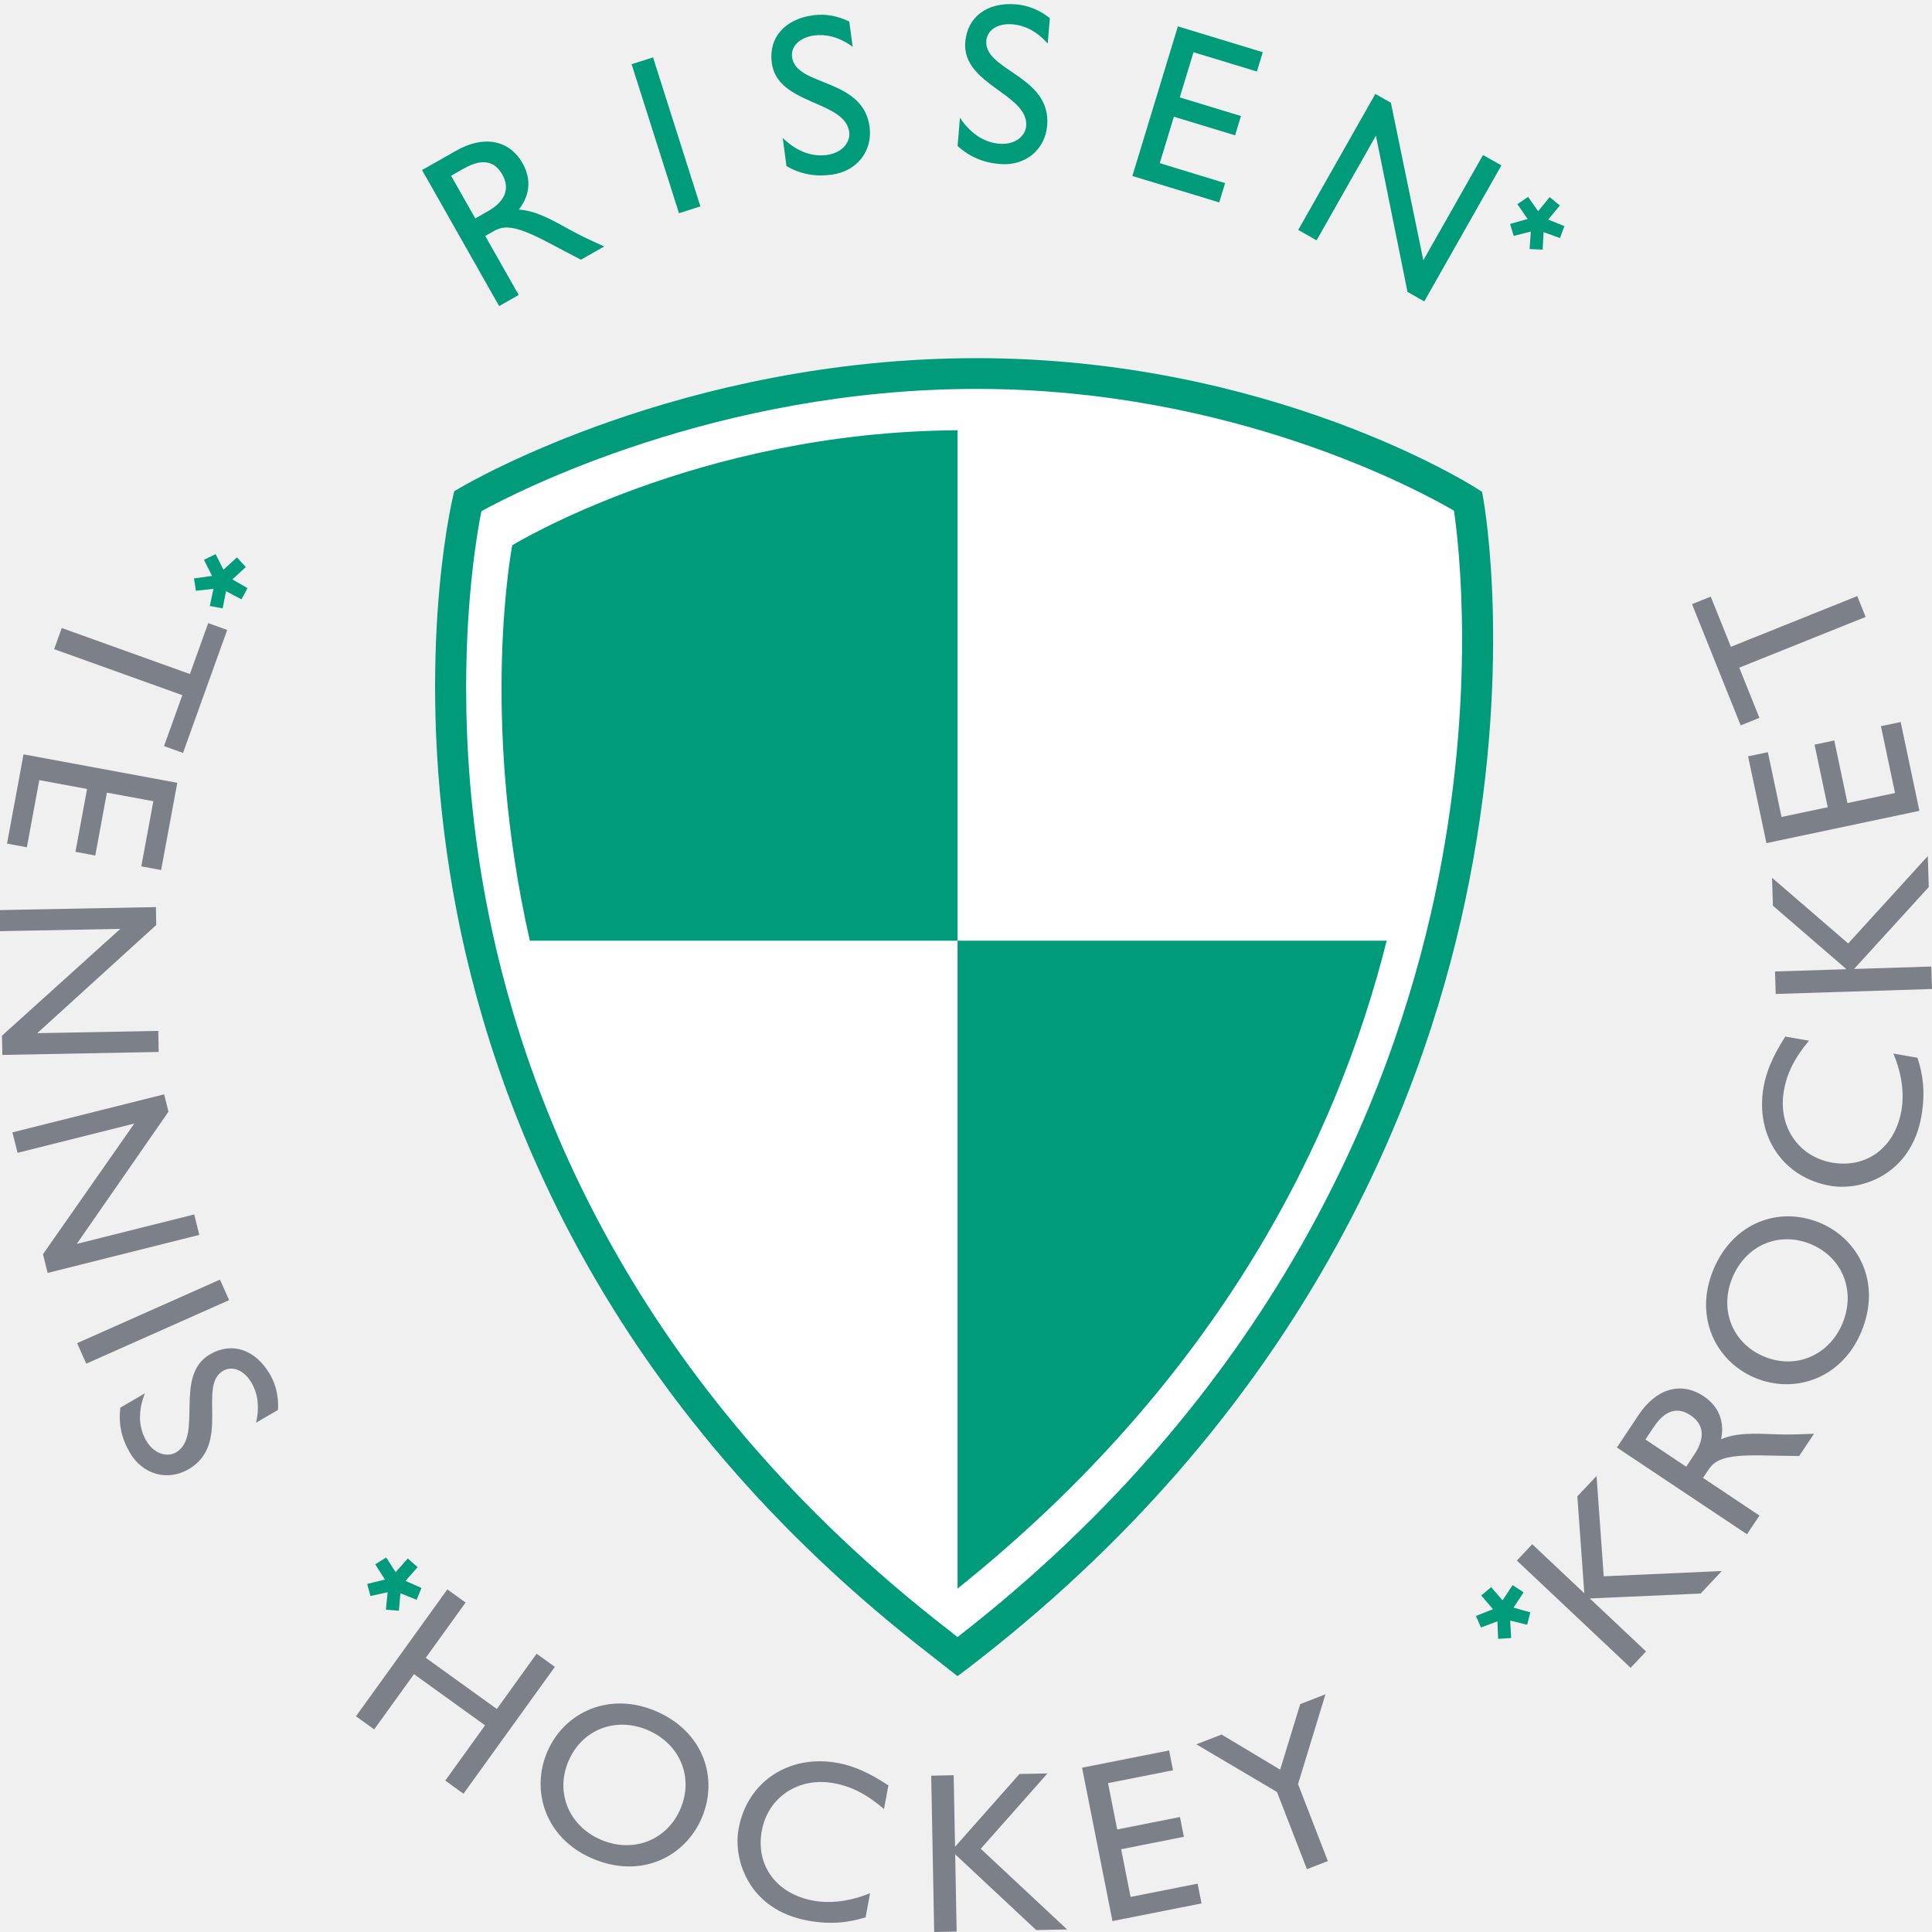
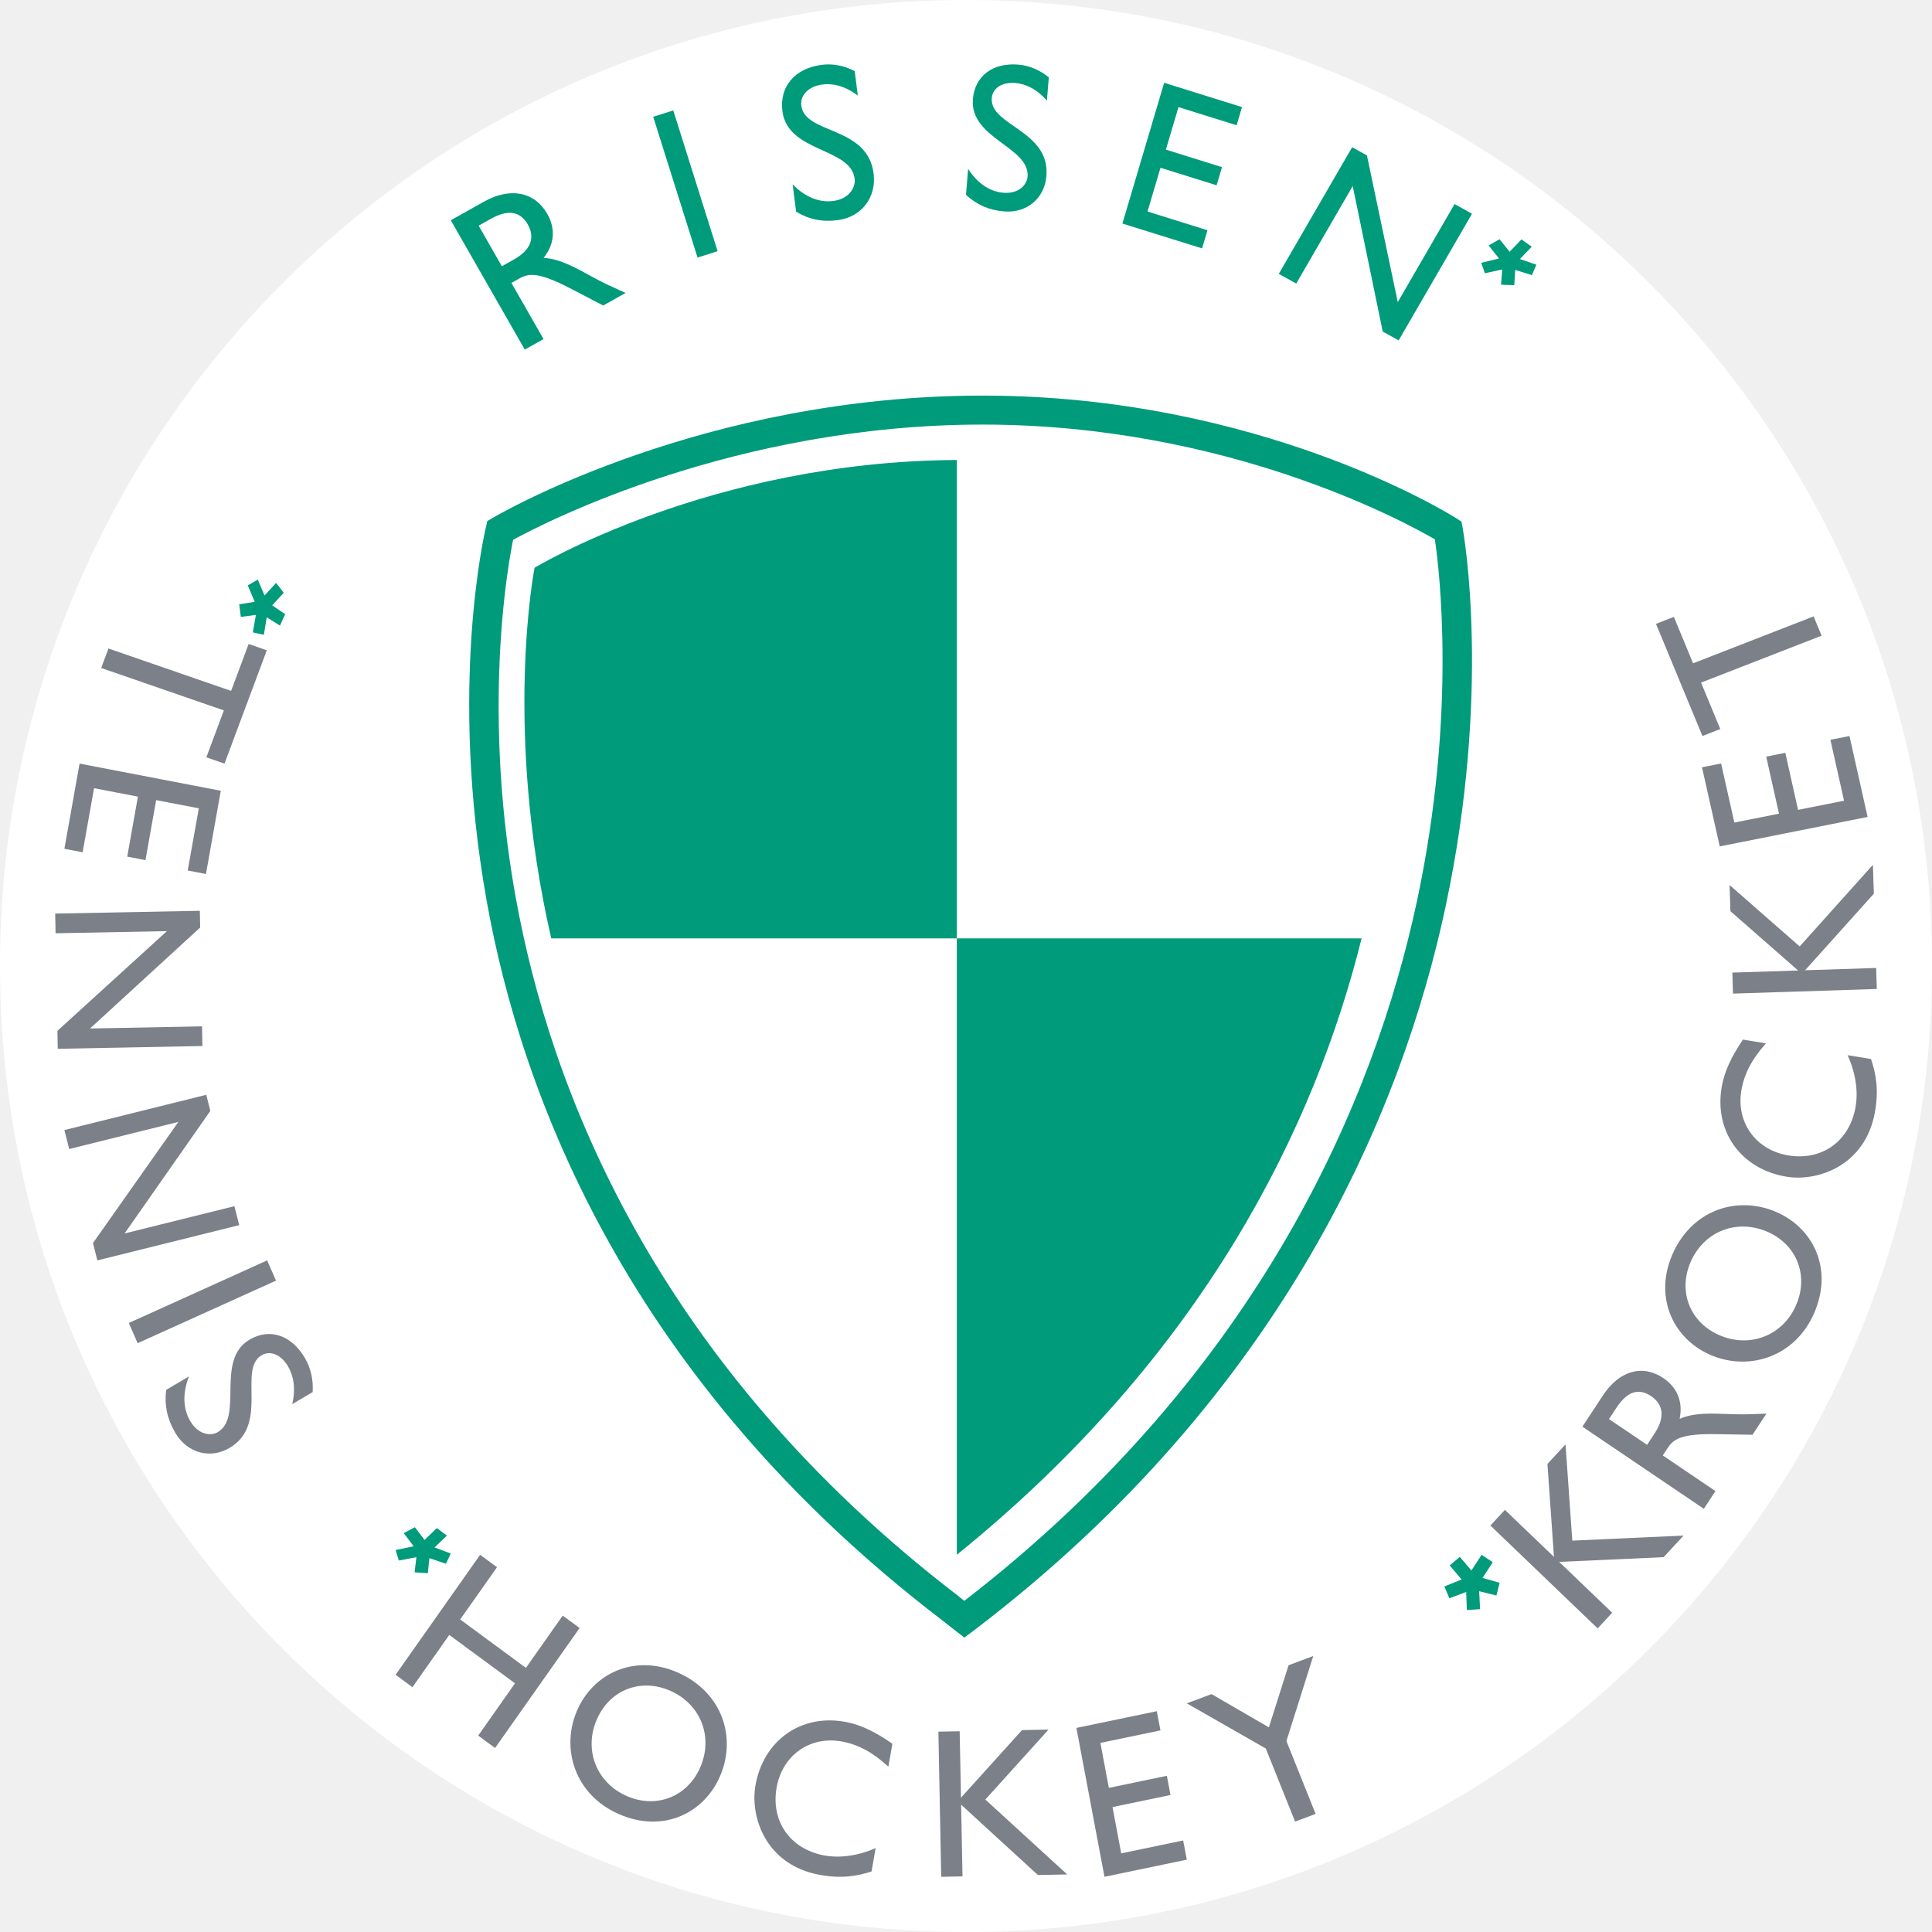
<svg xmlns="http://www.w3.org/2000/svg" width="210px" height="210px" viewBox="0 0 210 210" version="1.1">
  <g id="Hamburg" stroke="none" stroke-width="1" fill="none" fill-rule="evenodd">
-     <g id="Artboard">
-       <path d="M102.461,177.55 C35.04,125.591 51.729,55.182 51.729,55.182 C51.729,55.182 74.761,41.521 106.146,41.521 C137.186,41.521 158.675,55.182 158.675,55.182 C158.675,55.182 171.755,127.093 104.093,178.861 C104.067,178.893 102.458,177.564 102.461,177.55" id="Fill-1" fill="#FFFFFF" />
-       <polygon id="Fill-2" fill="#7B8089" points="17.829 81.097 19.818 75.562 5.886 70.561 6.711 68.262 20.642 73.264 22.631 67.73 24.695 68.471 19.893 81.838" />
-       <polygon id="Fill-3" fill="#7B8089" points="15.357 94.171 16.669 87.088 11.62 86.156 10.355 92.99 8.199 92.59 9.464 85.757 4.271 84.796 2.919 92.096 0.763 91.696 2.558 81.994 19.27 85.088 17.513 94.57" />
-       <polygon id="Fill-5" fill="#7B8089" points="0.253 114.667 0.216 112.574 13.079 100.964 -0.001 101.213 -0.044 98.921 16.946 98.597 16.983 100.542 4.048 112.302 17.204 112.053 17.247 114.343" />
-       <polygon id="Fill-7" fill="#7B8089" points="5.18 138.361 4.67 136.329 14.599 122.126 1.91 125.307 1.351 123.084 17.838 118.951 18.31 120.838 8.347 135.203 21.109 132.005 21.664 134.228" />
-       <polygon id="Fill-8" fill="#7B8089" points="9.374 148.226 8.384 145.994 23.91 139.087 24.903 141.319" />
-       <path d="M27.826,154.648 C28.281,152.709 27.925,151.303 27.346,150.31 C26.556,148.955 25.28,148.402 24.249,149.004 C21.427,150.648 25.172,156.973 20.503,159.696 C18.199,161.039 15.501,160.275 14.121,157.908 C13.192,156.315 12.871,154.773 13.079,153.005 L15.75,151.447 C15.001,153.328 15.038,155.123 15.878,156.567 C16.833,158.203 18.307,158.353 19.123,157.876 C22.159,156.107 18.802,149.554 22.825,147.209 C25.216,145.815 27.772,146.688 29.34,149.38 C29.994,150.498 30.301,151.821 30.218,153.254 L27.826,154.648 Z" id="Fill-9" fill="#7B8089" />
-       <polygon id="Fill-10" fill="#7B8089" points="50.378 194.969 48.398 193.542 52.722 187.535 45 181.975 40.672 187.979 38.692 186.551 48.624 172.762 50.606 174.189 46.279 180.195 54.004 185.759 58.328 179.752 60.311 181.179" />
-       <path d="M65.304,199.965 C68.807,201.473 72.486,200.043 73.953,196.633 C75.429,193.2 73.927,189.567 70.425,188.062 C66.945,186.566 63.275,187.97 61.799,191.406 C60.331,194.815 61.825,198.468 65.304,199.965 M71.311,186.002 C76.463,188.219 78.136,193.278 76.266,197.628 C74.454,201.84 69.66,204.28 64.373,202.005 C59.267,199.811 57.666,194.644 59.487,190.41 C61.348,186.082 66.251,183.825 71.311,186.002" id="Fill-11" fill="#7B8089" />
-       <path d="M96.087,196.636 C94.252,195.053 92.588,194.187 90.651,193.828 C86.831,193.122 83.485,195.316 82.805,198.992 C82.11,202.741 84.373,205.846 88.391,206.59 C90.278,206.937 92.461,206.657 94.573,205.779 L94.087,208.402 C92.286,208.957 90.385,209.238 87.763,208.752 C81.49,207.592 79.638,202.257 80.289,198.752 C81.233,193.655 85.769,190.645 91.085,191.629 C92.799,191.947 94.464,192.685 96.565,194.063 L96.087,196.636 Z" id="Fill-12" fill="#7B8089" />
-       <polygon id="Fill-13" fill="#7B8089" points="115.993 209.725 112.63 209.789 103.824 201.556 103.984 209.953 101.541 210 101.219 193.006 103.659 192.96 103.81 200.735 110.811 192.824 113.851 192.766 106.603 200.955" />
-       <polygon id="Fill-14" fill="#7B8089" points="127.501 192.419 120.439 193.817 121.434 198.853 128.256 197.502 128.682 199.652 121.863 201.004 122.887 206.188 130.173 204.743 130.601 206.894 120.919 208.813 117.616 192.141 127.076 190.268" />
-       <polygon id="Fill-15" fill="#7B8089" points="141.331 185.226 144.072 184.164 141.091 193.924 144.33 202.289 142.055 203.172 138.804 194.784 130.037 189.599 132.781 188.537 139.146 192.352" />
-       <polygon id="Fill-16" fill="#7B8089" points="187.154 170.762 184.849 173.211 172.806 173.746 178.919 179.506 177.243 181.284 164.875 169.627 166.548 167.85 172.207 173.182 171.451 162.646 173.538 160.432 174.319 171.338" />
-       <path d="M183.284,159.425 L184.155,158.119 C185.608,155.943 184.905,154.573 183.706,153.806 C182.366,152.941 181.032,153.19 179.721,155.161 L178.85,156.467 L183.284,159.425 Z M178.129,153.772 C180.036,150.909 182.743,150.136 185.186,151.769 C186.824,152.859 187.481,154.524 187.072,156.44 C188.78,155.723 190.613,155.803 193.093,155.902 C194.468,155.951 195.18,155.916 197.177,155.841 L195.56,158.266 L191.415,158.197 C187.266,158.125 186.366,158.755 185.678,159.792 L185.11,160.64 L191.246,164.733 L189.892,166.765 L175.752,157.337 L178.129,153.772 Z" id="Fill-17" fill="#7B8089" />
-       <path d="M200.272,143.841 C201.736,140.321 200.263,136.659 196.833,135.235 C193.383,133.8 189.77,135.345 188.306,138.868 C186.853,142.364 188.303,146.017 191.753,147.453 C195.183,148.877 198.818,147.34 200.272,143.841 M186.236,138.006 C188.39,132.83 193.429,131.093 197.8,132.908 C202.034,134.671 204.535,139.432 202.323,144.749 C200.191,149.878 195.044,151.546 190.789,149.777 C186.439,147.968 184.12,143.091 186.236,138.006" id="Fill-18" fill="#7B8089" />
-       <path d="M196.63,113.119 C195.073,114.973 194.228,116.646 193.895,118.589 C193.235,122.418 195.469,125.738 199.151,126.372 C202.911,127.017 205.988,124.717 206.68,120.687 C207.007,118.798 206.697,116.621 205.794,114.516 L208.422,114.971 C208.998,116.763 209.305,118.661 208.854,121.29 C207.771,127.576 202.46,129.495 198.949,128.891 C193.837,128.01 190.772,123.513 191.686,118.184 C191.984,116.464 192.702,114.791 194.051,112.673 L196.63,113.119 Z" id="Fill-19" fill="#7B8089" />
-       <polygon id="Fill-20" fill="#7B8089" points="209.543 93.053 209.65 96.415 201.53 105.323 209.921 105.057 210 107.5 193.012 108.038 192.937 105.595 200.706 105.349 192.708 98.449 192.613 95.41 200.891 102.551" />
-       <polygon id="Fill-21" fill="#7B8089" points="192.158 81.756 193.646 88.802 198.668 87.742 197.232 80.94 199.377 80.486 200.812 87.288 205.982 86.197 204.449 78.932 206.593 78.48 208.631 88.133 192.005 91.644 190.01 82.211" />
-       <polygon id="Fill-22" fill="#7B8089" points="185.95 64.85 188.141 70.306 201.875 64.792 202.786 67.058 189.049 72.572 191.24 78.028 189.206 78.848 183.915 65.666" />
-       <path d="M51.66,23.74 L53.026,22.967 C55.301,21.675 55.287,20.136 54.566,18.912 C53.758,17.536 52.456,17.158 50.395,18.327 L49.029,19.1 L51.66,23.74 Z M49.602,16.37 C52.592,14.674 55.353,15.201 56.806,17.756 C57.776,19.47 57.611,21.253 56.386,22.779 C58.233,22.905 59.831,23.803 62.004,25.007 C63.209,25.67 63.86,25.96 65.678,26.79 L63.142,28.229 L59.472,26.301 C55.799,24.37 54.713,24.53 53.631,25.143 L52.742,25.647 L56.38,32.064 L54.256,33.268 L45.874,18.483 L49.602,16.37 Z" id="Fill-23" fill="#009B7B" />
-       <polygon id="Fill-24" fill="#009B7B" points="76.13 22.434 73.803 23.175 68.653 6.977 70.983 6.239" />
-       <path d="M92.681,5.082 C91.065,3.915 89.63,3.703 88.495,3.855 C86.938,4.063 85.933,5.027 86.093,6.213 C86.524,9.449 93.806,8.425 94.521,13.785 C94.872,16.428 93.129,18.622 90.414,18.984 C88.584,19.23 87.037,18.932 85.488,18.058 L85.08,14.995 C86.524,16.414 88.197,17.068 89.852,16.848 C91.729,16.599 92.435,15.296 92.31,14.358 C91.844,10.873 84.506,11.452 83.887,6.833 C83.522,4.092 85.314,2.068 88.399,1.658 C89.685,1.483 91.022,1.709 92.313,2.341 L92.681,5.082 Z" id="Fill-25" fill="#009B7B" />
-       <path d="M113.883,4.731 C112.554,3.246 111.197,2.734 110.056,2.642 C108.49,2.511 107.303,3.238 107.208,4.43 C106.939,7.684 114.268,8.24 113.825,13.629 C113.608,16.286 111.434,18.058 108.705,17.832 C106.863,17.681 105.416,17.059 104.087,15.875 L104.342,12.795 C105.454,14.489 106.945,15.484 108.609,15.623 C110.496,15.779 111.463,14.657 111.541,13.713 C111.83,10.214 104.537,9.212 104.921,4.566 C105.147,1.811 107.329,0.216 110.433,0.471 C111.726,0.578 112.982,1.081 114.112,1.973 L113.883,4.731 Z" id="Fill-27" fill="#009B7B" />
-       <polygon id="Fill-29" fill="#009B7B" points="136.619 7.774 129.73 5.677 128.236 10.587 134.885 12.613 134.248 14.709 127.597 12.686 126.06 17.739 133.163 19.901 132.526 22 123.084 19.129 128.031 2.868 137.256 5.675" />
-       <polygon id="Fill-30" fill="#009B7B" points="154.81 32.761 152.99 31.728 149.558 14.743 143.106 26.124 141.111 24.993 149.494 10.211 151.184 11.169 154.71 28.292 161.198 16.848 163.193 17.979" />
-       <path d="M155.96,97.364 C151.233,119.478 138.364,151.306 104.073,177.949 C103.83,177.758 103.538,177.518 103.538,177.518 L103.442,177.434 C68.514,150.544 56.517,118.681 52.604,96.684 C51.148,88.515 50.667,81.062 50.667,74.787 C50.667,64.653 51.906,57.648 52.326,55.565 C56.074,53.503 77.82,42.273 106.169,42.273 C134.052,42.273 154.406,53.388 158.041,55.509 C158.296,57.258 158.921,62.225 158.921,69.501 C158.921,76.85 158.275,86.495 155.96,97.364 M161.222,54.178 L161.089,53.457 L160.469,53.064 C159.563,52.487 137.852,38.93 106.169,38.93 C74.164,38.93 50.959,52.461 49.984,53.04 L49.373,53.399 L49.214,54.091 C49.034,54.835 44.939,72.587 49.28,97.118 C53.278,119.741 65.565,152.498 101.398,180.083 L104.073,182.187 L105.098,181.422 C141.038,153.951 154.391,120.843 159.259,97.914 C164.545,73.044 161.358,54.936 161.222,54.178" id="Fill-31" fill="#009B7B" />
-       <path d="M55.68,59.272 C55.68,59.272 52.059,77.875 57.593,102.253 L104.082,102.253 L104.082,46.771 C75.791,46.91 55.68,59.272 55.68,59.272" id="Fill-32" fill="#009B7B" />
-       <path d="M104.082,102.253 L104.082,172.673 C132.682,149.745 145.352,123.637 150.727,102.253 L104.082,102.253 Z" id="Fill-33" fill="#009B7B" />
-       <polygon id="Fill-34" fill="#009B7B" points="24.29 61.927 23.436 60.231 22.17 60.85 23.051 62.604 21.086 62.867 21.294 64.213 23.201 64.001 22.808 65.869 24.203 66.127 24.567 64.256 26.244 65.145 26.903 63.924 25.257 62.98 26.721 61.637 25.754 60.583" />
-       <polygon id="Fill-35" fill="#009B7B" points="43.006 170.892 41.978 169.292 40.786 170.041 41.844 171.694 39.917 172.163 40.264 173.48 42.137 173.069 41.943 174.968 43.358 175.078 43.523 173.182 45.286 173.888 45.81 172.603 44.076 171.839 45.393 170.348 44.322 169.402" />
-       <polygon id="Fill-36" fill="#009B7B" points="163.321 173.952 162.082 172.513 161.005 173.42 162.281 174.91 160.437 175.643 160.967 176.899 162.765 176.229 162.837 178.135 164.253 178.048 164.151 176.149 165.995 176.603 166.336 175.257 164.513 174.739 165.61 173.083 164.417 172.296" />
-       <polygon id="Fill-37" fill="#009B7B" points="167.182 22.961 166.099 21.401 164.933 22.188 166.047 23.803 164.139 24.341 164.533 25.644 166.391 25.169 166.262 27.071 167.68 27.132 167.778 25.23 169.564 25.878 170.044 24.576 168.282 23.869 169.546 22.336 168.444 21.426" />
+     <g id="274-THKR">
+       <circle id="Background" fill="#FFFFFF" cx="105" cy="105" r="105" />
+       <g id="Logo" transform="translate(6, 7)">
+         <path d="M96.789,166.759 C32.925,117.577 48.733,50.931 48.733,50.931 C48.733,50.931 70.55,38 100.279,38 C129.682,38 150.037,50.931 150.037,50.931 C150.037,50.931 162.427,118.999 98.335,168 C98.31,168.03 96.786,166.772 96.789,166.759" id="Fill-1" fill="#FFFFFF" />
+         <polygon id="Fill-2" fill="#7B8089" points="16.429 75.317 18.332 70.217 5 65.608 5.789 63.49 19.122 68.099 21.025 63 23 63.683 18.404 76" />
+         <polygon id="Fill-3" fill="#7B8089" points="14.405 87.619 15.61 80.861 10.973 79.971 9.811 86.493 7.83 86.111 8.992 79.59 4.222 78.673 2.981 85.639 1 85.257 2.649 76 18 78.952 16.386 88" />
+         <polygon id="Fill-5" fill="#7B8089" points="0.276 107 0.241 105.047 12.143 94.21 0.04 94.442 0 92.302 15.722 92 15.756 93.816 3.787 104.793 15.96 104.561 16 106.698" />
+         <polygon id="Fill-7" fill="#7B8089" points="4.582 130 4.105 128.116 13.392 114.944 1.523 117.894 1 115.833 16.421 112 16.862 113.75 7.543 127.071 19.48 124.106 20 126.167" />
+         <polygon id="Fill-8" fill="#7B8089" points="8.959 139 8 136.802 23.038 130 24 132.198" />
+         <path d="M25.765,145.625 C26.188,143.798 25.856,142.474 25.318,141.538 C24.583,140.263 23.397,139.742 22.439,140.309 C19.816,141.857 23.298,147.814 18.957,150.379 C16.816,151.644 14.308,150.924 13.025,148.695 C12.161,147.195 11.863,145.742 12.057,144.077 L14.54,142.61 C13.843,144.382 13.878,146.072 14.658,147.432 C15.546,148.972 16.916,149.114 17.674,148.665 C20.497,146.999 17.376,140.827 21.115,138.619 C23.338,137.305 25.714,138.128 27.172,140.663 C27.78,141.716 28.065,142.961 27.987,144.311 L25.765,145.625 Z" id="Fill-9" fill="#7B8089" />
+         <polygon id="Fill-10" fill="#7B8089" points="47.81 183 45.979 181.65 49.979 175.97 42.835 170.712 38.832 176.389 37 175.04 46.188 162 48.021 163.35 44.019 169.029 51.165 174.29 55.166 168.61 57 169.96" />
+         <path d="M62.096,188.207 C65.359,189.654 68.787,188.281 70.154,185.01 C71.53,181.715 70.13,178.228 66.867,176.784 C63.625,175.348 60.206,176.695 58.83,179.993 C57.463,183.264 58.854,186.77 62.096,188.207 M67.692,174.807 C72.493,176.934 74.052,181.79 72.309,185.965 C70.621,190.006 66.155,192.348 61.228,190.165 C56.471,188.059 54.979,183.101 56.676,179.037 C58.41,174.884 62.978,172.717 67.692,174.807" id="Fill-11" fill="#7B8089" />
+         <path d="M90.563,185.028 C88.885,183.495 87.362,182.657 85.591,182.309 C82.096,181.625 79.036,183.749 78.414,187.309 C77.778,190.938 79.849,193.945 83.523,194.665 C85.25,195.001 87.246,194.729 89.178,193.88 L88.734,196.419 C87.087,196.957 85.347,197.229 82.949,196.758 C77.211,195.635 75.517,190.469 76.113,187.076 C76.976,182.141 81.125,179.227 85.988,180.18 C87.556,180.487 89.078,181.203 91,182.536 L90.563,185.028 Z" id="Fill-12" fill="#7B8089" />
+         <polygon id="Fill-13" fill="#7B8089" points="110 196.745 106.813 196.804 98.469 189.161 98.62 196.957 96.305 197 96 181.223 98.312 181.18 98.455 188.398 105.09 181.054 107.97 181 101.102 188.602" />
+         <polygon id="Fill-14" fill="#7B8089" points="120.135 181.087 113.608 182.444 114.528 187.333 120.833 186.021 121.227 188.108 114.925 189.42 115.871 194.452 122.604 193.05 123 195.137 114.052 197 111 180.817 119.742 179" />
+         <polygon id="Fill-15" fill="#7B8089" points="134.063 174.006 136.747 173 133.828 182.242 137 190.164 134.772 191 131.588 183.057 123 178.147 125.688 177.141 131.922 180.754" />
+         <polygon id="Fill-16" fill="#7B8089" points="177 159.909 174.828 162.257 163.476 162.771 169.238 168.295 167.658 170 156 158.82 157.577 157.116 162.911 162.229 162.199 152.124 164.166 150 164.902 160.461" />
+         <path d="M173.031,150.049 L173.844,148.813 C175.2,146.752 174.544,145.455 173.425,144.729 C172.174,143.909 170.928,144.145 169.705,146.011 L168.891,147.248 L173.031,150.049 Z M168.218,144.696 C169.999,141.985 172.526,141.253 174.806,142.799 C176.335,143.832 176.948,145.409 176.567,147.222 C178.162,146.543 179.872,146.62 182.187,146.713 C183.471,146.759 184.136,146.726 186,146.656 L184.49,148.952 L180.621,148.887 C176.748,148.818 175.908,149.415 175.265,150.397 L174.736,151.2 L180.464,155.076 L179.199,157 L166,148.072 L168.218,144.696 Z" id="Fill-17" fill="#7B8089" />
+         <path d="M189.24,134.834 C190.646,131.556 189.232,128.144 185.938,126.817 C182.625,125.48 179.156,126.92 177.75,130.202 C176.354,133.459 177.747,136.862 181.06,138.2 C184.354,139.526 187.845,138.094 189.24,134.834 M175.762,129.398 C177.83,124.577 182.669,122.959 186.866,124.65 C190.933,126.292 193.335,130.727 191.211,135.681 C189.163,140.459 184.22,142.012 180.134,140.364 C175.956,138.679 173.73,134.136 175.762,129.398" id="Fill-18" fill="#7B8089" />
+         <path d="M185.946,106.41 C184.437,108.114 183.618,109.652 183.295,111.436 C182.656,114.955 184.821,118.006 188.389,118.589 C192.032,119.182 195.014,117.067 195.683,113.365 C196.001,111.628 195.701,109.628 194.825,107.694 L197.372,108.112 C197.93,109.759 198.227,111.503 197.79,113.918 C196.741,119.695 191.595,121.459 188.193,120.903 C183.239,120.094 180.27,115.961 181.156,111.065 C181.444,109.484 182.14,107.947 183.447,106 L185.946,106.41 Z" id="Fill-19" fill="#7B8089" />
+         <polygon id="Fill-20" fill="#7B8089" points="197.579 87 197.677 90.14 190.206 98.463 197.928 98.215 198 100.497 182.368 101 182.299 98.718 189.447 98.488 182.088 92.041 182 89.201 189.618 95.873" />
+         <polygon id="Fill-21" fill="#7B8089" points="181.077 75.987 182.515 82.409 187.369 81.443 185.981 75.243 188.055 74.829 189.442 81.029 194.44 80.035 192.957 73.412 195.03 73 197 81.8 180.928 85 179 76.402" />
+         <polygon id="Fill-22" fill="#7B8089" points="175.941 60.053 178.031 65.1 191.131 60 192 62.096 178.897 67.196 180.987 72.242 179.046 73 174 60.809" />
+         <path d="M48.551,21.941 L49.862,21.206 C52.044,19.978 52.031,18.514 51.339,17.35 C50.564,16.042 49.315,15.682 47.337,16.794 L46.027,17.529 L48.551,21.941 Z M46.577,14.933 C49.445,13.321 52.095,13.822 53.489,16.252 C54.419,17.881 54.261,19.576 53.086,21.027 C54.857,21.147 56.391,22 58.476,23.145 C59.631,23.776 60.256,24.051 62,24.841 L59.567,26.209 L56.046,24.376 C52.522,22.54 51.481,22.692 50.443,23.275 L49.59,23.754 L53.08,29.855 L51.042,31 L43,16.943 L46.577,14.933 Z" id="Fill-23" fill="#009B7B" />
+         <polygon id="Fill-24" fill="#009B7B" points="72 20.3 69.821 21 65 5.697 67.181 5" />
+         <path d="M87.242,3.388 C85.736,2.253 84.398,2.047 83.34,2.194 C81.888,2.396 80.951,3.335 81.1,4.489 C81.502,7.639 88.292,6.642 88.958,11.859 C89.285,14.431 87.66,16.567 85.129,16.919 C83.423,17.159 81.98,16.868 80.536,16.018 L80.155,13.037 C81.502,14.417 83.062,15.054 84.605,14.84 C86.354,14.598 87.013,13.33 86.897,12.417 C86.462,9.025 79.621,9.588 79.044,5.092 C78.703,2.424 80.374,0.455 83.25,0.055 C84.449,-0.114 85.695,0.106 86.9,0.72 L87.242,3.388 Z" id="Fill-25" fill="#009B7B" />
+         <path d="M107.794,3.941 C106.602,2.576 105.383,2.105 104.359,2.02 C102.953,1.9 101.887,2.568 101.802,3.664 C101.56,6.655 108.14,7.166 107.743,12.119 C107.548,14.561 105.596,16.19 103.145,15.982 C101.492,15.844 100.193,15.272 99,14.183 L99.229,11.353 C100.227,12.909 101.565,13.825 103.06,13.952 C104.754,14.096 105.622,13.064 105.692,12.196 C105.952,8.98 99.403,8.059 99.748,3.789 C99.951,1.256 101.911,-0.21 104.697,0.024 C105.858,0.123 106.986,0.586 108,1.405 L107.794,3.941 Z" id="Fill-27" fill="#009B7B" />
+         <polygon id="Fill-29" fill="#009B7B" points="128.416 6.616 122.097 4.644 120.726 9.263 126.826 11.169 126.241 13.14 120.14 11.237 118.73 15.991 125.246 18.026 124.661 20 116 17.299 120.538 2 129 4.641" />
+         <polygon id="Fill-30" fill="#009B7B" points="146.028 30 144.297 29.038 141.033 13.221 134.897 23.819 133 22.766 140.972 9 142.579 9.892 145.932 25.838 152.103 15.181 154 16.234" />
+         <path d="M147.993,91.066 C143.513,111.905 131.316,141.898 98.816,167.007 C98.586,166.826 98.308,166.6 98.308,166.6 L98.218,166.521 C65.114,141.181 53.743,111.155 50.034,90.425 C48.654,82.727 48.199,75.704 48.199,69.79 C48.199,60.24 49.372,53.639 49.771,51.676 C53.323,49.733 73.934,39.15 100.802,39.15 C127.229,39.15 146.52,49.624 149.966,51.623 C150.207,53.271 150.799,57.952 150.799,64.809 C150.799,71.735 150.188,80.823 147.993,91.066 M152.981,50.369 L152.854,49.69 L152.267,49.319 C151.408,48.776 130.831,36 100.802,36 C70.469,36 48.476,48.751 47.551,49.297 L46.972,49.635 L46.822,50.287 C46.651,50.988 42.769,67.717 46.884,90.834 C50.673,112.153 62.319,143.022 96.281,169.017 L98.816,171 L99.787,170.279 C133.851,144.391 146.506,113.192 151.12,91.584 C156.13,68.148 153.109,51.084 152.981,50.369" id="Fill-31" fill="#009B7B" />
+         <path d="M52.103,54.717 C52.103,54.717 48.669,72.152 53.918,95 L98,95 L98,43 C71.174,43.13 52.103,54.717 52.103,54.717" id="Fill-32" fill="#009B7B" />
+         <path d="M98,95 L98,162 C124.979,140.186 136.93,115.346 142,95 L98,95 Z" id="Fill-33" fill="#009B7B" />
+         <polygon id="Fill-34" fill="#009B7B" points="22.754 57.726 22.02 56 20.932 56.63 21.689 58.415 20 58.683 20.179 60.053 21.818 59.837 21.48 61.738 22.679 62 22.993 60.097 24.433 61.001 25 59.758 23.585 58.798 24.843 57.431 24.012 56.359" />
+         <polygon id="Fill-35" fill="#009B7B" points="40.144 160.383 39.098 159 37.884 159.648 38.962 161.076 37 161.481 37.353 162.62 39.26 162.264 39.063 163.905 40.504 164 40.672 162.362 42.467 162.972 43 161.861 41.235 161.201 42.575 159.913 41.485 159.095" />
+         <polygon id="Fill-36" fill="#009B7B" points="153.933 163.701 152.672 162.223 151.577 163.154 152.875 164.686 151 165.439 151.539 166.73 153.367 166.042 153.44 168 154.881 167.911 154.777 165.959 156.653 166.426 157 165.043 155.145 164.511 156.261 162.809 155.048 162" />
+         <polygon id="Fill-37" fill="#009B7B" points="158.091 20.361 156.991 19 155.806 19.687 156.938 21.096 155 21.566 155.4 22.702 157.288 22.288 157.156 23.947 158.597 24 158.697 22.341 160.512 22.906 161 21.77 159.209 21.154 160.494 19.816 159.374 19.023" />
+       </g>
    </g>
  </g>
</svg>
